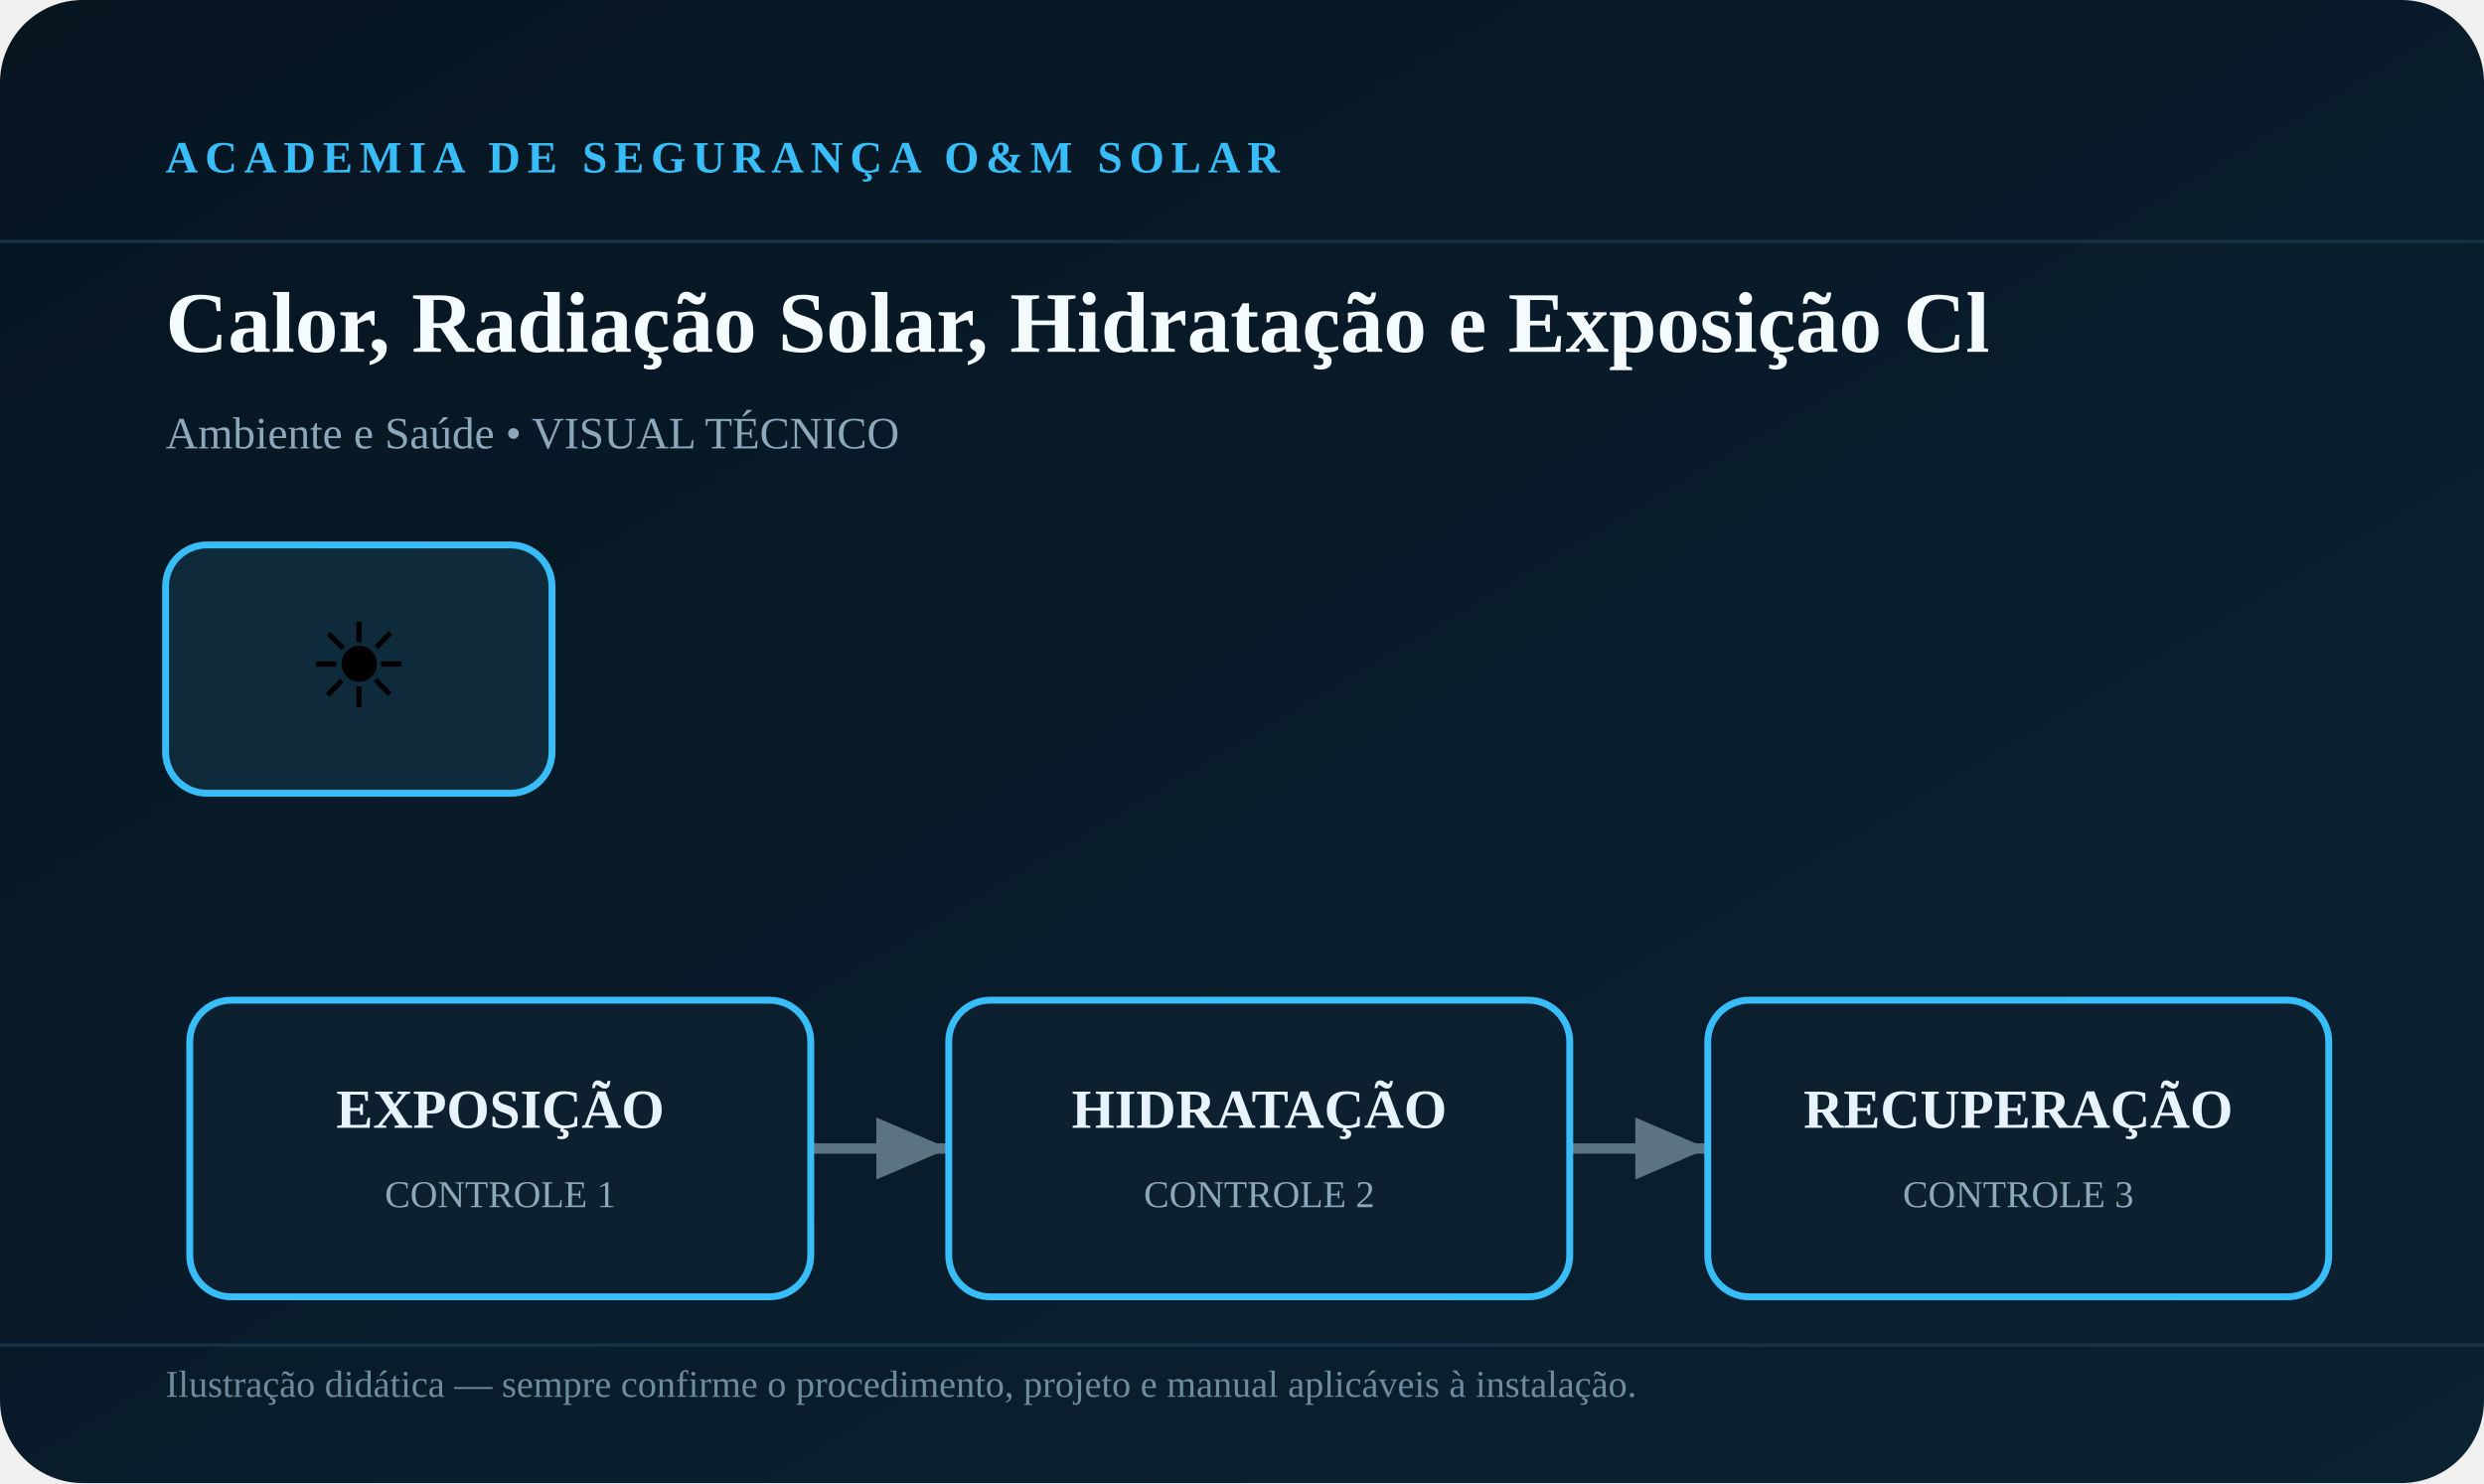
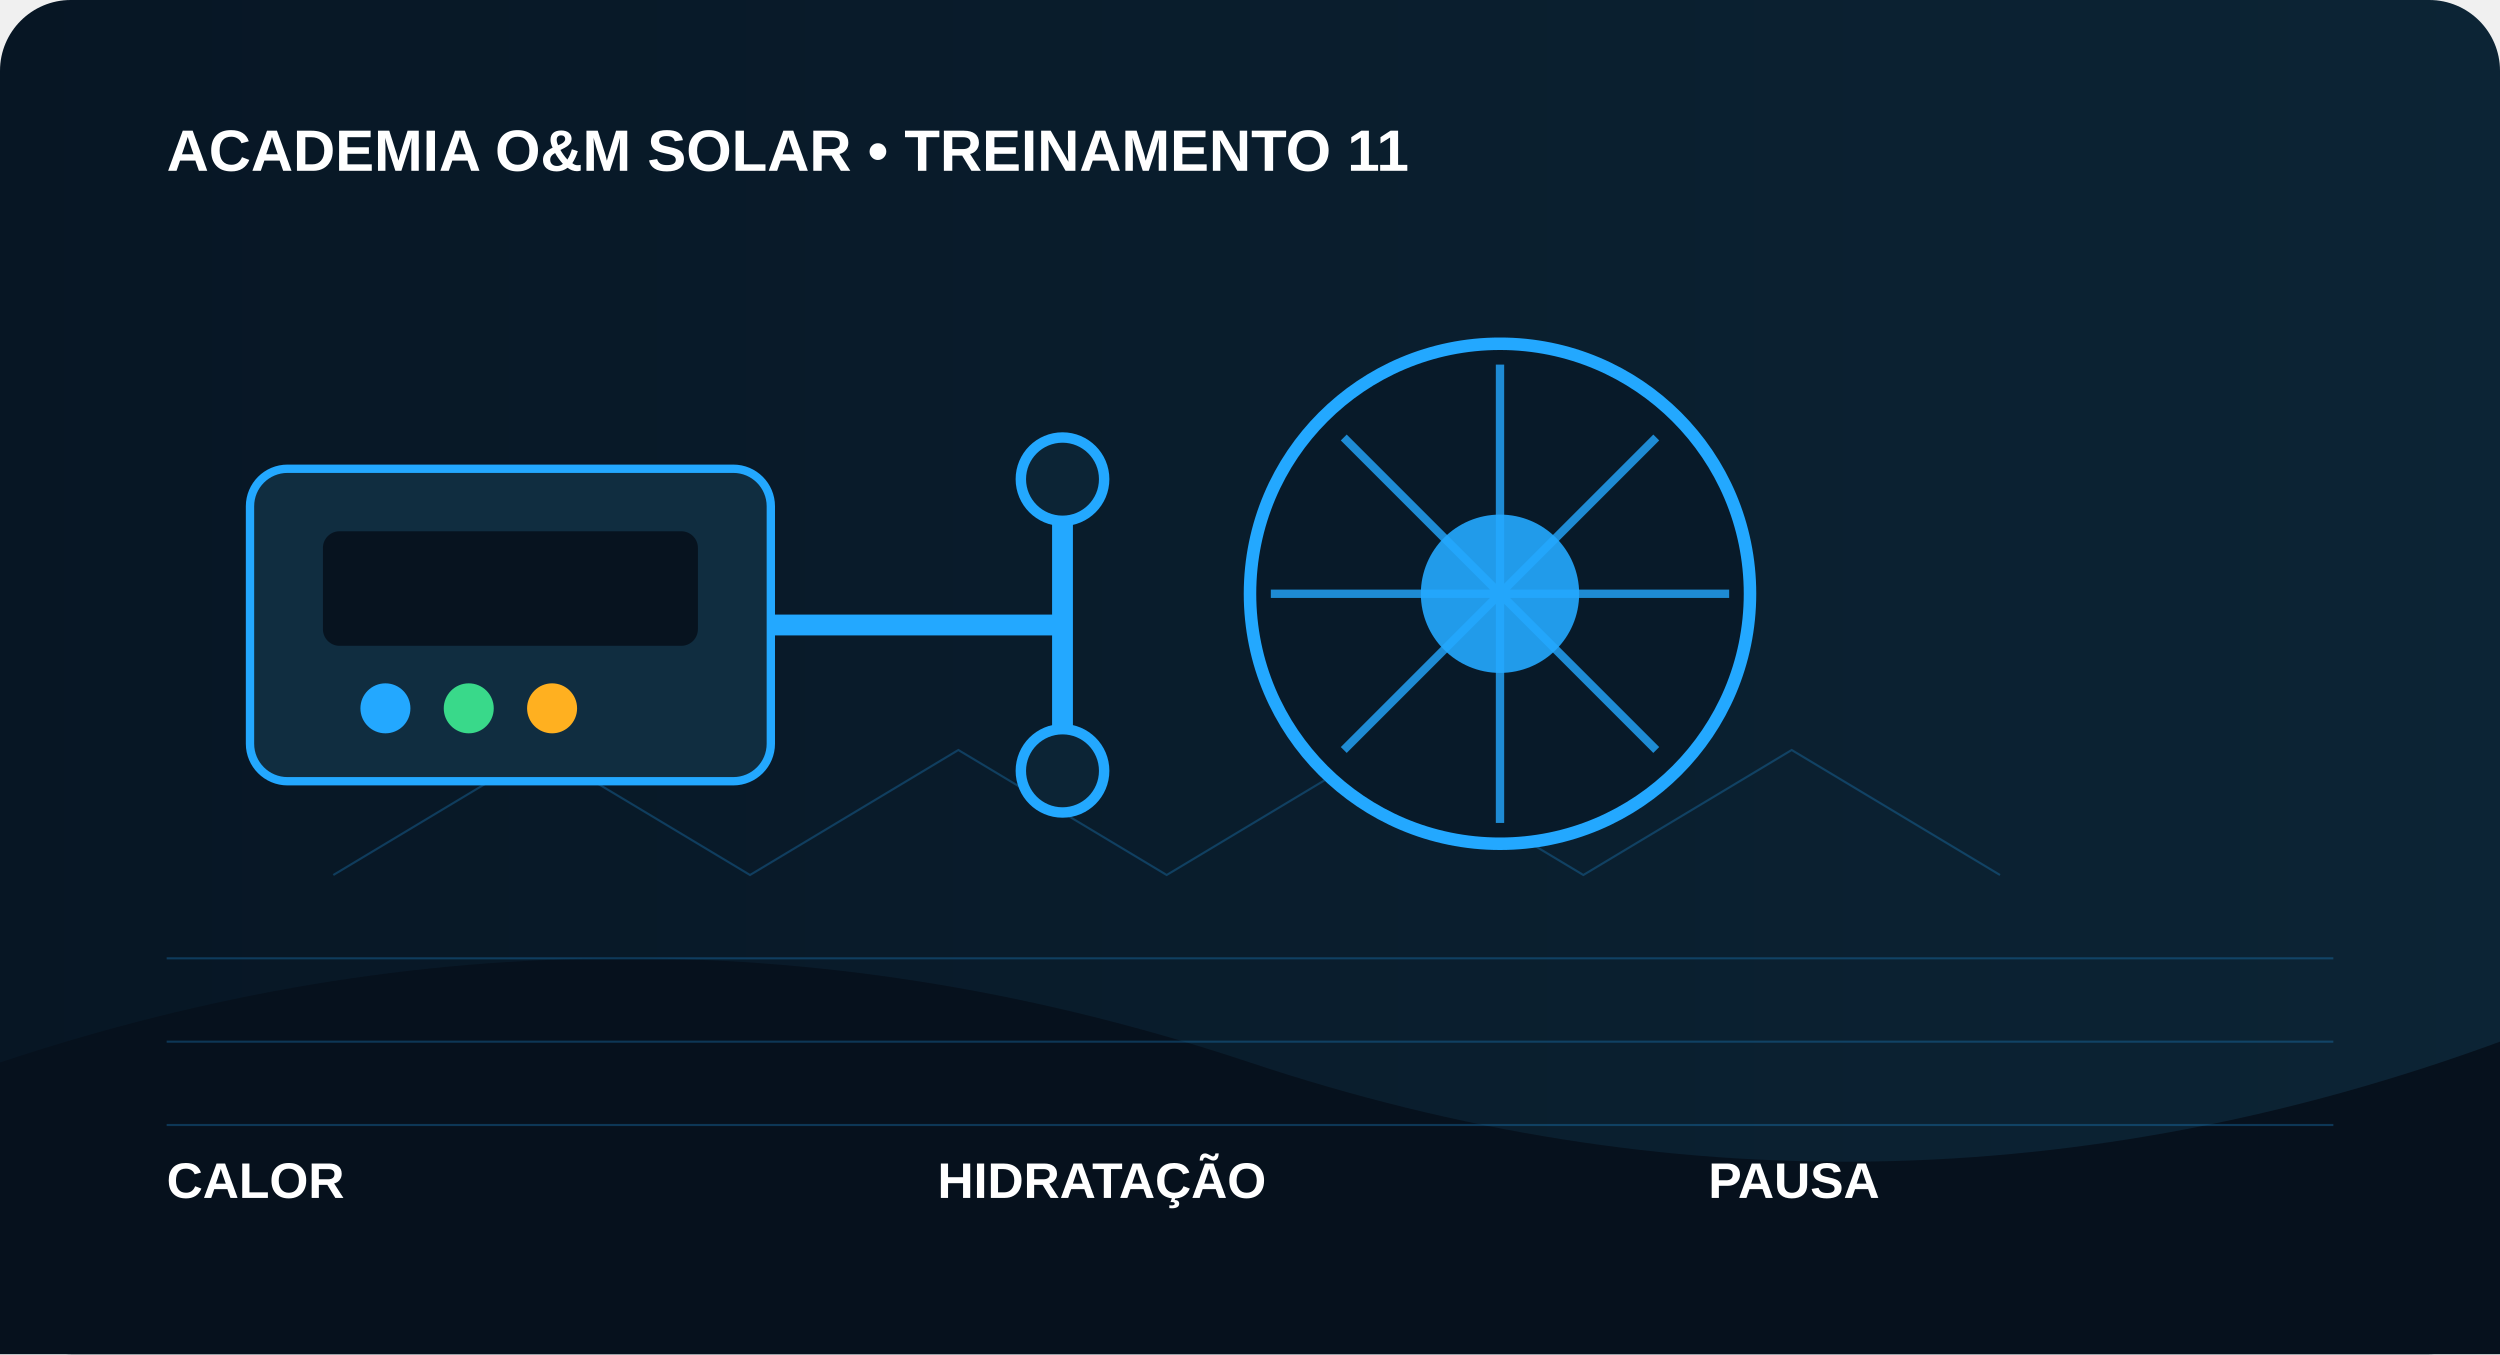
- <svg xmlns="http://www.w3.org/2000/svg" width="720" height="430" viewBox="0 0 720 430">
+ <svg xmlns="http://www.w3.org/2000/svg" viewBox="0 0 1200 650">
  <defs>
-     <linearGradient id="g" x1="0" y1="0" x2="1" y2="1">
-       <stop offset="0" stop-color="#071521" />
-       <stop offset="1" stop-color="#0b2233" />
+     <linearGradient id="g" x1="0" x2="1">
+       <stop stop-color="#071624" />
+       <stop offset="1" stop-color="#0c2435" />
    </linearGradient>
-     <marker id="a" markerWidth="8" markerHeight="8" refX="7" refY="3" orient="auto">
-       <path d="M0,0 L0,6 L7,3 z" fill="#5c7384" />
-     </marker>
  </defs>
-   <rect width="720" height="430" rx="24" fill="url(#g)" />
-   <path d="M0 70 H720 M0 390 H720" stroke="#173246" />
-   <text x="48" y="50" fill="#38bdf8" font-size="13" font-weight="700" letter-spacing="2">ACADEMIA DE SEGURANÇA O&amp;M SOLAR</text>
-   <text x="48" y="102" fill="#f4fbff" font-size="25" font-weight="800">Calor, Radiação Solar, Hidratação e Exposição Cl</text>
-   <text x="48" y="130" fill="#8da8bb" font-size="13">Ambiente e Saúde • VISUAL TÉCNICO</text>
-   <g transform="translate(48,158)">
-     <rect x="0" y="0" width="112" height="72" rx="12" fill="#0e2a3b" stroke="#38bdf8" stroke-width="2" />
-     <text x="56" y="47" text-anchor="middle" font-size="34">☀️</text>
+   <rect width="1200" height="650" rx="34" fill="url(#g)" />
+   <path d="M0 510 Q300 410 600 510 T1200 500 V650 H0Z" fill="#06111d" />
+   <g opacity=".25" stroke="#23a8ff" fill="none">
+     <path d="M80 460H1120M80 500H1120M80 540H1120" />
+     <path d="M160 420L260 360L360 420L460 360L560 420L660 360L760 420L860 360L960 420" />
  </g>
-   <path d="M 235 333 L 275 333" stroke="#5c7384" stroke-width="3" marker-end="url(#a)" />
-   <path d="M 455 333 L 495 333" stroke="#5c7384" stroke-width="3" marker-end="url(#a)" />
-   <rect x="55" y="290" width="180" height="86" rx="12" fill="#0d2030" stroke="#38bdf8" stroke-width="2" />
-   <text x="145" y="327" text-anchor="middle" fill="#e7f4ff" font-size="16" font-weight="700">EXPOSIÇÃO</text>
-   <text x="145" y="350" text-anchor="middle" fill="#8da8bb" font-size="11">CONTROLE 1</text>
-   <rect x="275" y="290" width="180" height="86" rx="12" fill="#0d2030" stroke="#38bdf8" stroke-width="2" />
-   <text x="365" y="327" text-anchor="middle" fill="#e7f4ff" font-size="16" font-weight="700">HIDRATAÇÃO</text>
-   <text x="365" y="350" text-anchor="middle" fill="#8da8bb" font-size="11">CONTROLE 2</text>
-   <rect x="495" y="290" width="180" height="86" rx="12" fill="#0d2030" stroke="#38bdf8" stroke-width="2" />
-   <text x="585" y="327" text-anchor="middle" fill="#e7f4ff" font-size="16" font-weight="700">RECUPERAÇÃO</text>
-   <text x="585" y="350" text-anchor="middle" fill="#8da8bb" font-size="11">CONTROLE 3</text>
-   <text x="48" y="405" fill="#6f8b9e" font-size="11">Ilustração didática — sempre confirme o procedimento, projeto e manual aplicáveis à instalação.</text>
+   <g transform="translate(120 135)">
+     <rect x="0" y="90" width="250" height="150" rx="18" fill="#102d40" stroke="#23a8ff" stroke-width="4" />
+     <rect x="35" y="120" width="180" height="55" rx="8" fill="#07131f" />
+     <circle cx="65" cy="205" r="12" fill="#23a8ff" />
+     <circle cx="105" cy="205" r="12" fill="#39d98a" />
+     <circle cx="145" cy="205" r="12" fill="#ffb020" />
+     <path d="M250 165H390M390 165V95M390 165V235" stroke="#23a8ff" stroke-width="10" fill="none" />
+     <circle cx="390" cy="95" r="20" fill="#0c2435" stroke="#23a8ff" stroke-width="5" />
+     <circle cx="390" cy="235" r="20" fill="#0c2435" stroke="#23a8ff" stroke-width="5" />
+   </g>
+   <g transform="translate(550 115)">
+     <circle cx="170" cy="170" r="120" fill="#081a29" stroke="#23a8ff" stroke-width="6" />
+     <path d="M170 60V280M60 170H280M95 95L245 245M245 95L95 245" stroke="#23a8ff" stroke-width="4" opacity=".8" />
+     <circle cx="170" cy="170" r="38" fill="#23a8ff" opacity=".9" />
+   </g>
+   <g font-family="Arial,sans-serif" fill="white">
+     <text x="80" y="82" font-size="28" font-weight="700">ACADEMIA O&amp;M SOLAR • TREINAMENTO 11</text>
+     <text x="80" y="575" font-size="24" font-weight="700">CALOR</text>
+     <text x="450" y="575" font-size="24" font-weight="700">HIDRATAÇÃO</text>
+     <text x="820" y="575" font-size="24" font-weight="700">PAUSA</text>
+   </g>
</svg>
